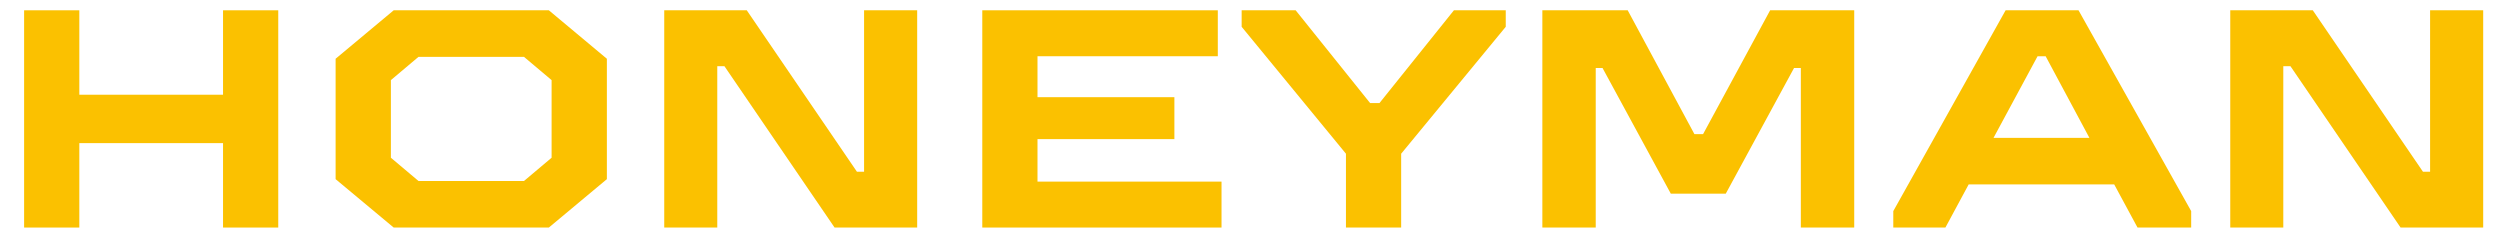
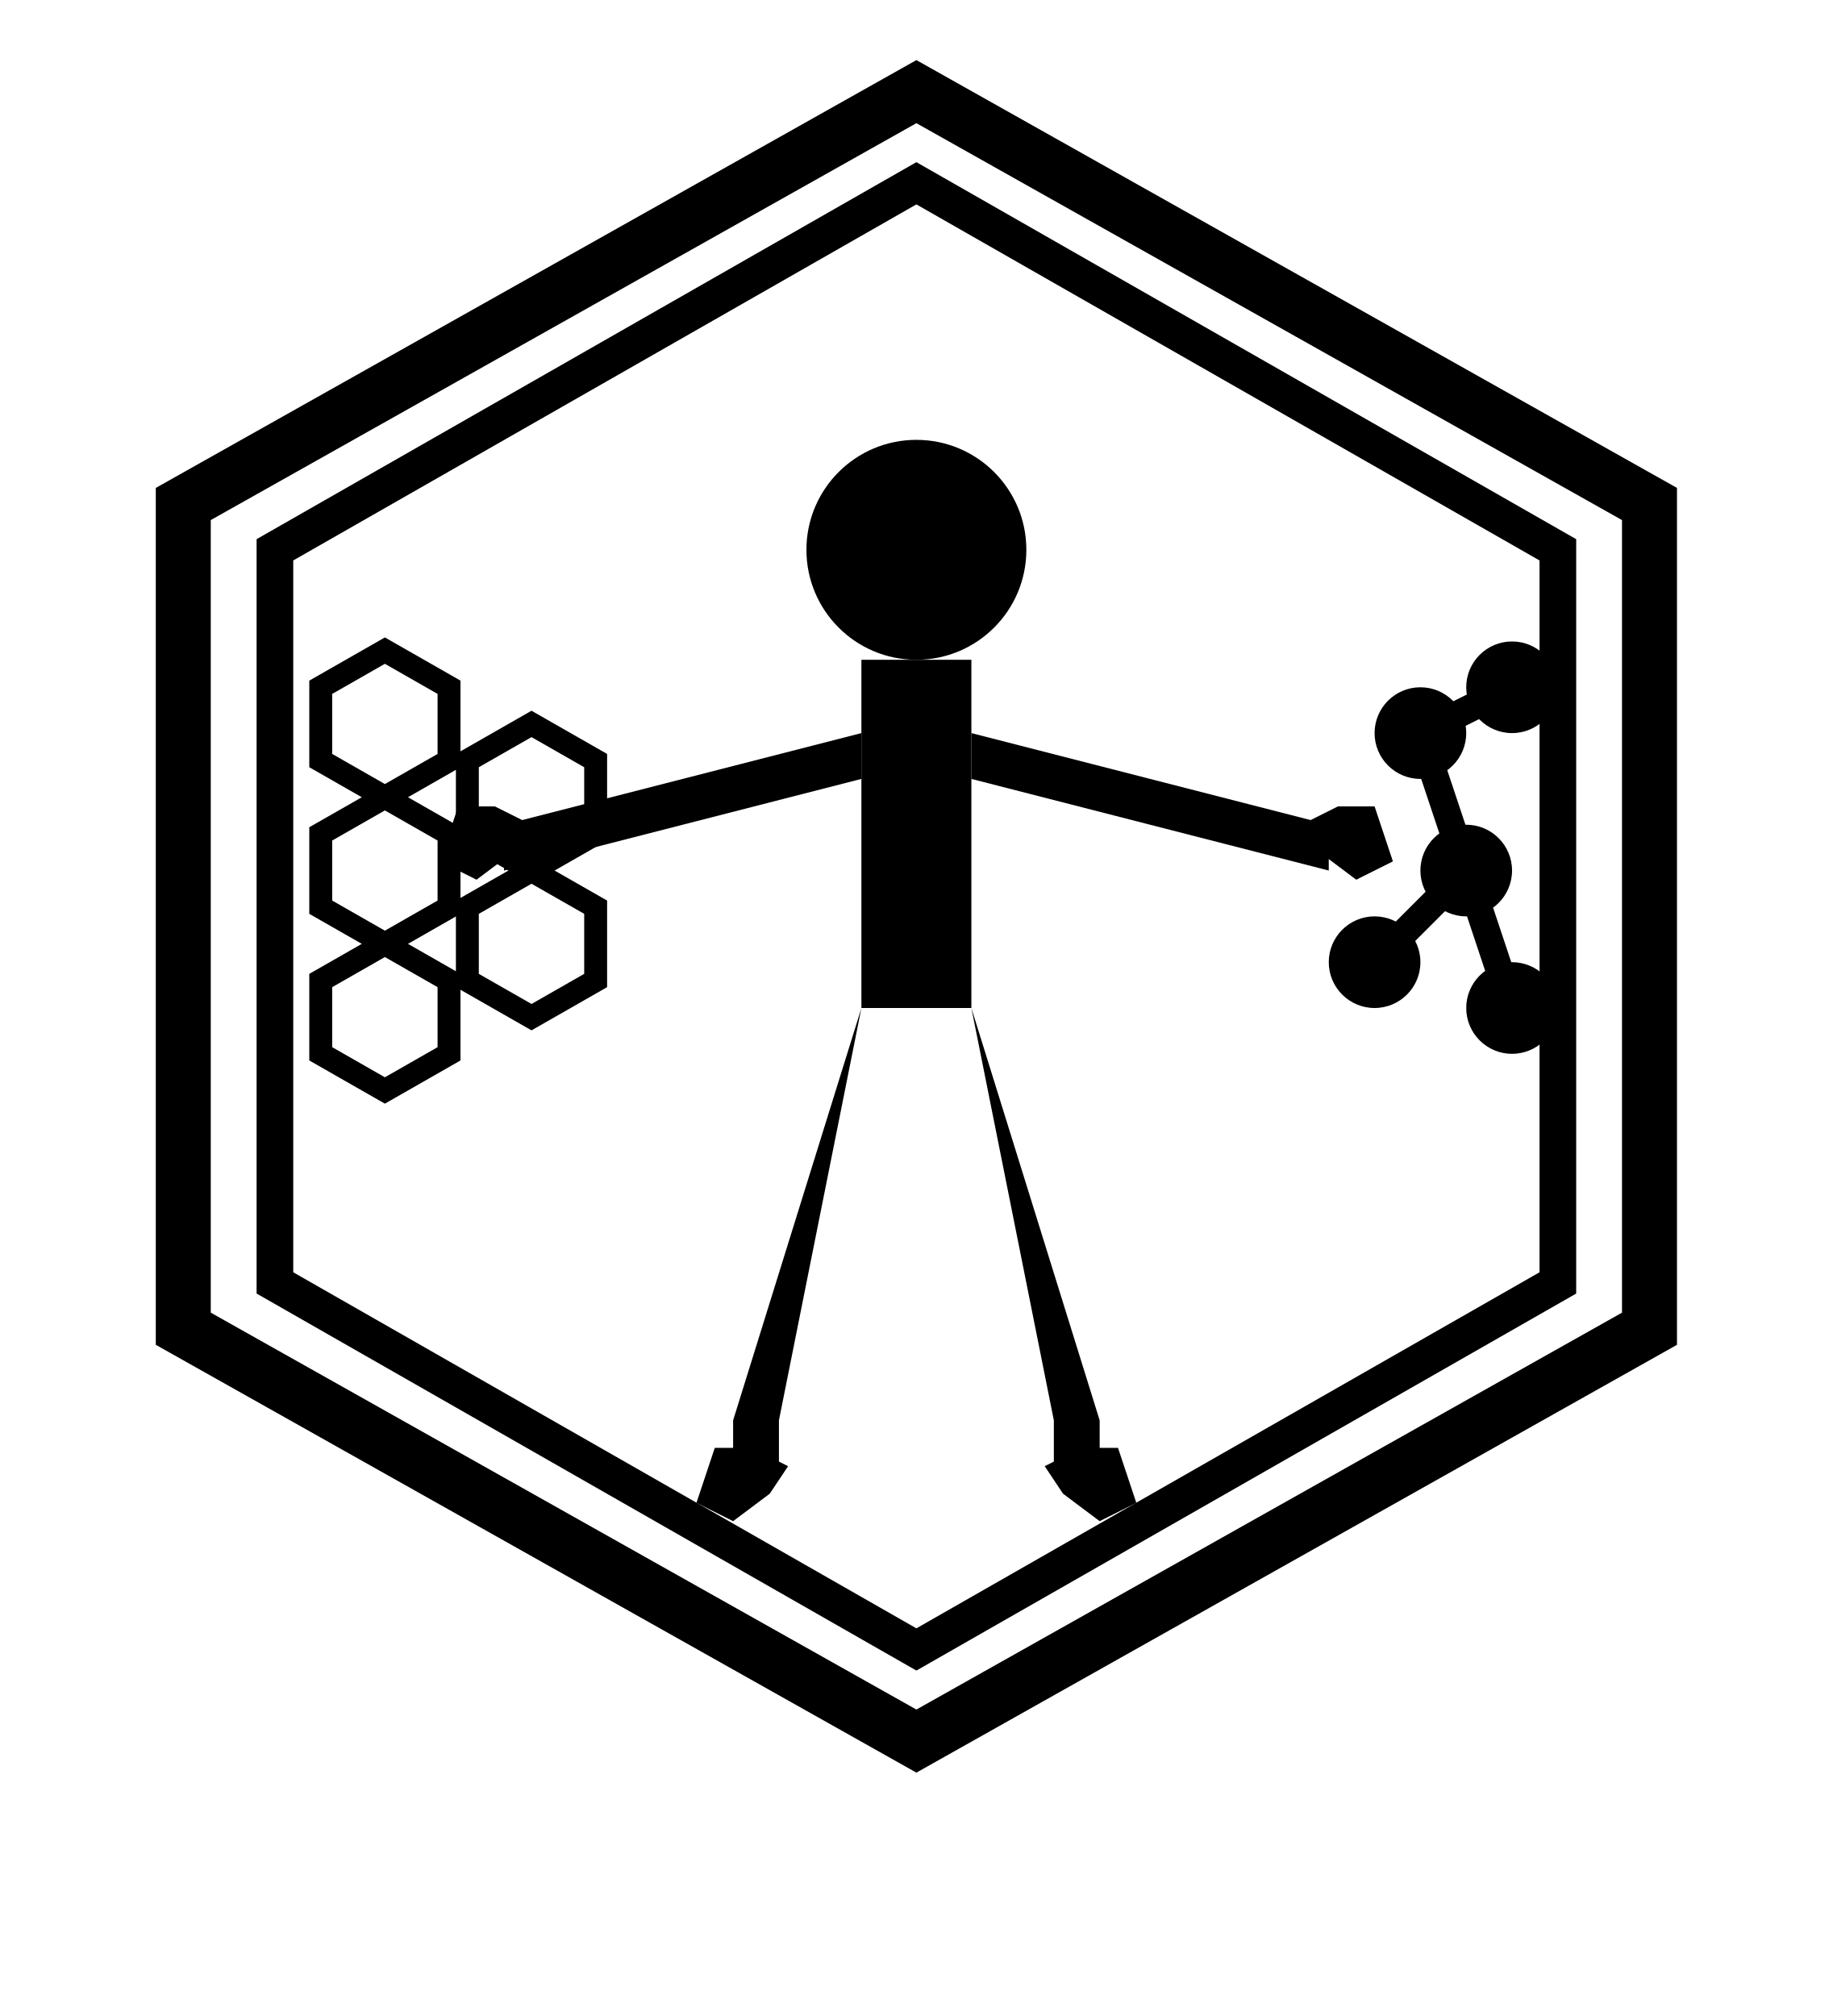
- <svg xmlns="http://www.w3.org/2000/svg" viewBox="128 800 682 66" fill="#fbc100" role="img" aria-label="Honeyman">
-   <g transform="translate(125.6877, 862.0747)">
-     <path d="M 8.891 0 L 8.891 -59.266 L 23.953 -59.266 L 23.953 -36.234 L 63.156 -36.234 L 63.156 -59.266 L 78.219 -59.266 L 78.219 0 L 63.156 0 L 63.156 -23.031 L 23.953 -23.031 L 23.953 0 Z M 8.891 0 " />
-   </g>
-   <g transform="translate(212.7889, 862.0747)">
-     <path d="M 22.609 0 L 6.766 -13.203 L 6.766 -46.047 L 22.609 -59.266 L 64.938 -59.266 L 80.766 -46.047 L 80.766 -13.203 L 64.938 0 Z M 29.375 -12.703 L 58.156 -12.703 L 65.688 -19.047 L 65.688 -40.219 L 58.156 -46.562 L 29.375 -46.562 L 21.844 -40.219 L 21.844 -19.047 Z M 29.375 -12.703 " />
-   </g>
-   <g transform="translate(300.3133, 862.0747)">
-     <path d="M 8.891 0 L 8.891 -59.266 L 31.406 -59.266 L 61.453 -15.234 L 63.406 -15.234 L 63.406 -59.266 L 77.891 -59.266 L 77.891 0 L 55.359 0 L 25.312 -44.016 L 23.359 -44.016 L 23.359 0 Z M 8.891 0 " />
-   </g>
-   <g transform="translate(387.0759, 862.0747)">
-     <path d="M 8.891 0 L 8.891 -59.266 L 73.141 -59.266 L 73.141 -46.734 L 23.953 -46.734 L 23.953 -35.562 L 61.297 -35.562 L 61.297 -24.125 L 23.953 -24.125 L 23.953 -12.531 L 74.156 -12.531 L 74.156 0 Z M 8.891 0 " />
-   </g>
-   <g transform="translate(465.6278, 862.0747)">
-     <path d="M 29.547 0 L 29.547 -20.141 L 1.094 -54.766 L 1.094 -59.266 L 15.828 -59.266 L 36.141 -33.953 L 38.688 -33.953 L 59 -59.266 L 73.141 -59.266 L 73.141 -54.766 L 44.609 -20.141 L 44.609 0 Z M 29.547 0 " />
-   </g>
-   <g transform="translate(539.8628, 862.0747)">
-     <path d="M 8.891 0 L 8.891 -59.266 L 32.172 -59.266 L 50.375 -25.484 L 52.734 -25.484 L 71.031 -59.266 L 93.969 -59.266 L 93.969 0 L 79.406 0 L 79.406 -43.516 L 77.547 -43.516 L 58.922 -9.234 L 43.938 -9.234 L 25.312 -43.516 L 23.453 -43.516 L 23.453 0 Z M 8.891 0 " />
-   </g>
-   <g transform="translate(642.7082, 862.0747)">
-     <path d="M 52.312 -59.266 L 83.047 -4.484 L 83.047 0 L 68.406 0 L 62.047 -11.766 L 22.344 -11.766 L 16 0 L 1.781 0 L 1.781 -4.484 L 32.422 -59.266 Z M 29.125 -24.469 L 55.281 -24.469 L 43.344 -46.734 L 41.141 -46.734 Z M 29.125 -24.469 " />
-   </g>
-   <g transform="translate(727.524, 862.0747)">
-     <path d="M 8.891 0 L 8.891 -59.266 L 31.406 -59.266 L 61.453 -15.234 L 63.406 -15.234 L 63.406 -59.266 L 77.891 -59.266 L 77.891 0 L 55.359 0 L 25.312 -44.016 L 23.359 -44.016 L 23.359 0 Z M 8.891 0 " />
-   </g>
+ <svg xmlns="http://www.w3.org/2000/svg" width="200" height="220" viewBox="0 0 200 220" fill="none">
+   <path d="M100 10 L180 55 L180 145 L100 190 L20 145 L20 55 Z" stroke="#000" stroke-width="6" fill="none" />
+   <path d="M100 20 L170 60 L170 140 L100 180 L30 140 L30 60 Z" stroke="#000" stroke-width="4" fill="none" />
+   <circle cx="100" cy="60" r="12" fill="#000" />
+   <rect x="94" y="72" width="12" height="38" fill="#000" />
+   <path d="M94 80 L94 85 L55 95 L55 90 Z" fill="#000" />
+   <path d="M50 88 L48 94 L52 96 L56 93 L58 90 L54 88 Z" fill="#000" />
+   <path d="M106 80 L106 85 L145 95 L145 90 Z" fill="#000" />
+   <path d="M150 88 L152 94 L148 96 L144 93 L142 90 L146 88 Z" fill="#000" />
+   <path d="M94 110 L85 155 L85 160 L80 160 L80 155 Z" fill="#000" />
+   <path d="M78 158 L76 164 L80 166 L84 163 L86 160 L82 158 Z" fill="#000" />
+   <path d="M106 110 L115 155 L115 160 L120 160 L120 155 Z" fill="#000" />
+   <path d="M122 158 L124 164 L120 166 L116 163 L114 160 L118 158 Z" fill="#000" />
+   <path d="M35 75 L42 71 L49 75 L49 83 L42 87 L35 83 Z M35 91 L42 87 L49 91 L49 99 L42 103 L35 99 Z M35 107 L42 103 L49 107 L49 115 L42 119 L35 115 Z M51 83 L58 79 L65 83 L65 91 L58 95 L51 91 Z M51 99 L58 95 L65 99 L65 107 L58 111 L51 107 Z" stroke="#000" stroke-width="2.5" fill="none" />
+   <circle cx="155" cy="80" r="5" fill="#000" />
+   <circle cx="165" cy="75" r="5" fill="#000" />
+   <circle cx="160" cy="95" r="5" fill="#000" />
+   <circle cx="150" cy="105" r="5" fill="#000" />
+   <circle cx="165" cy="110" r="5" fill="#000" />
+   <line x1="155" y1="80" x2="165" y2="75" stroke="#000" stroke-width="3" />
+   <line x1="155" y1="80" x2="160" y2="95" stroke="#000" stroke-width="3" />
+   <line x1="160" y1="95" x2="150" y2="105" stroke="#000" stroke-width="3" />
+   <line x1="160" y1="95" x2="165" y2="110" stroke="#000" stroke-width="3" />
</svg>
